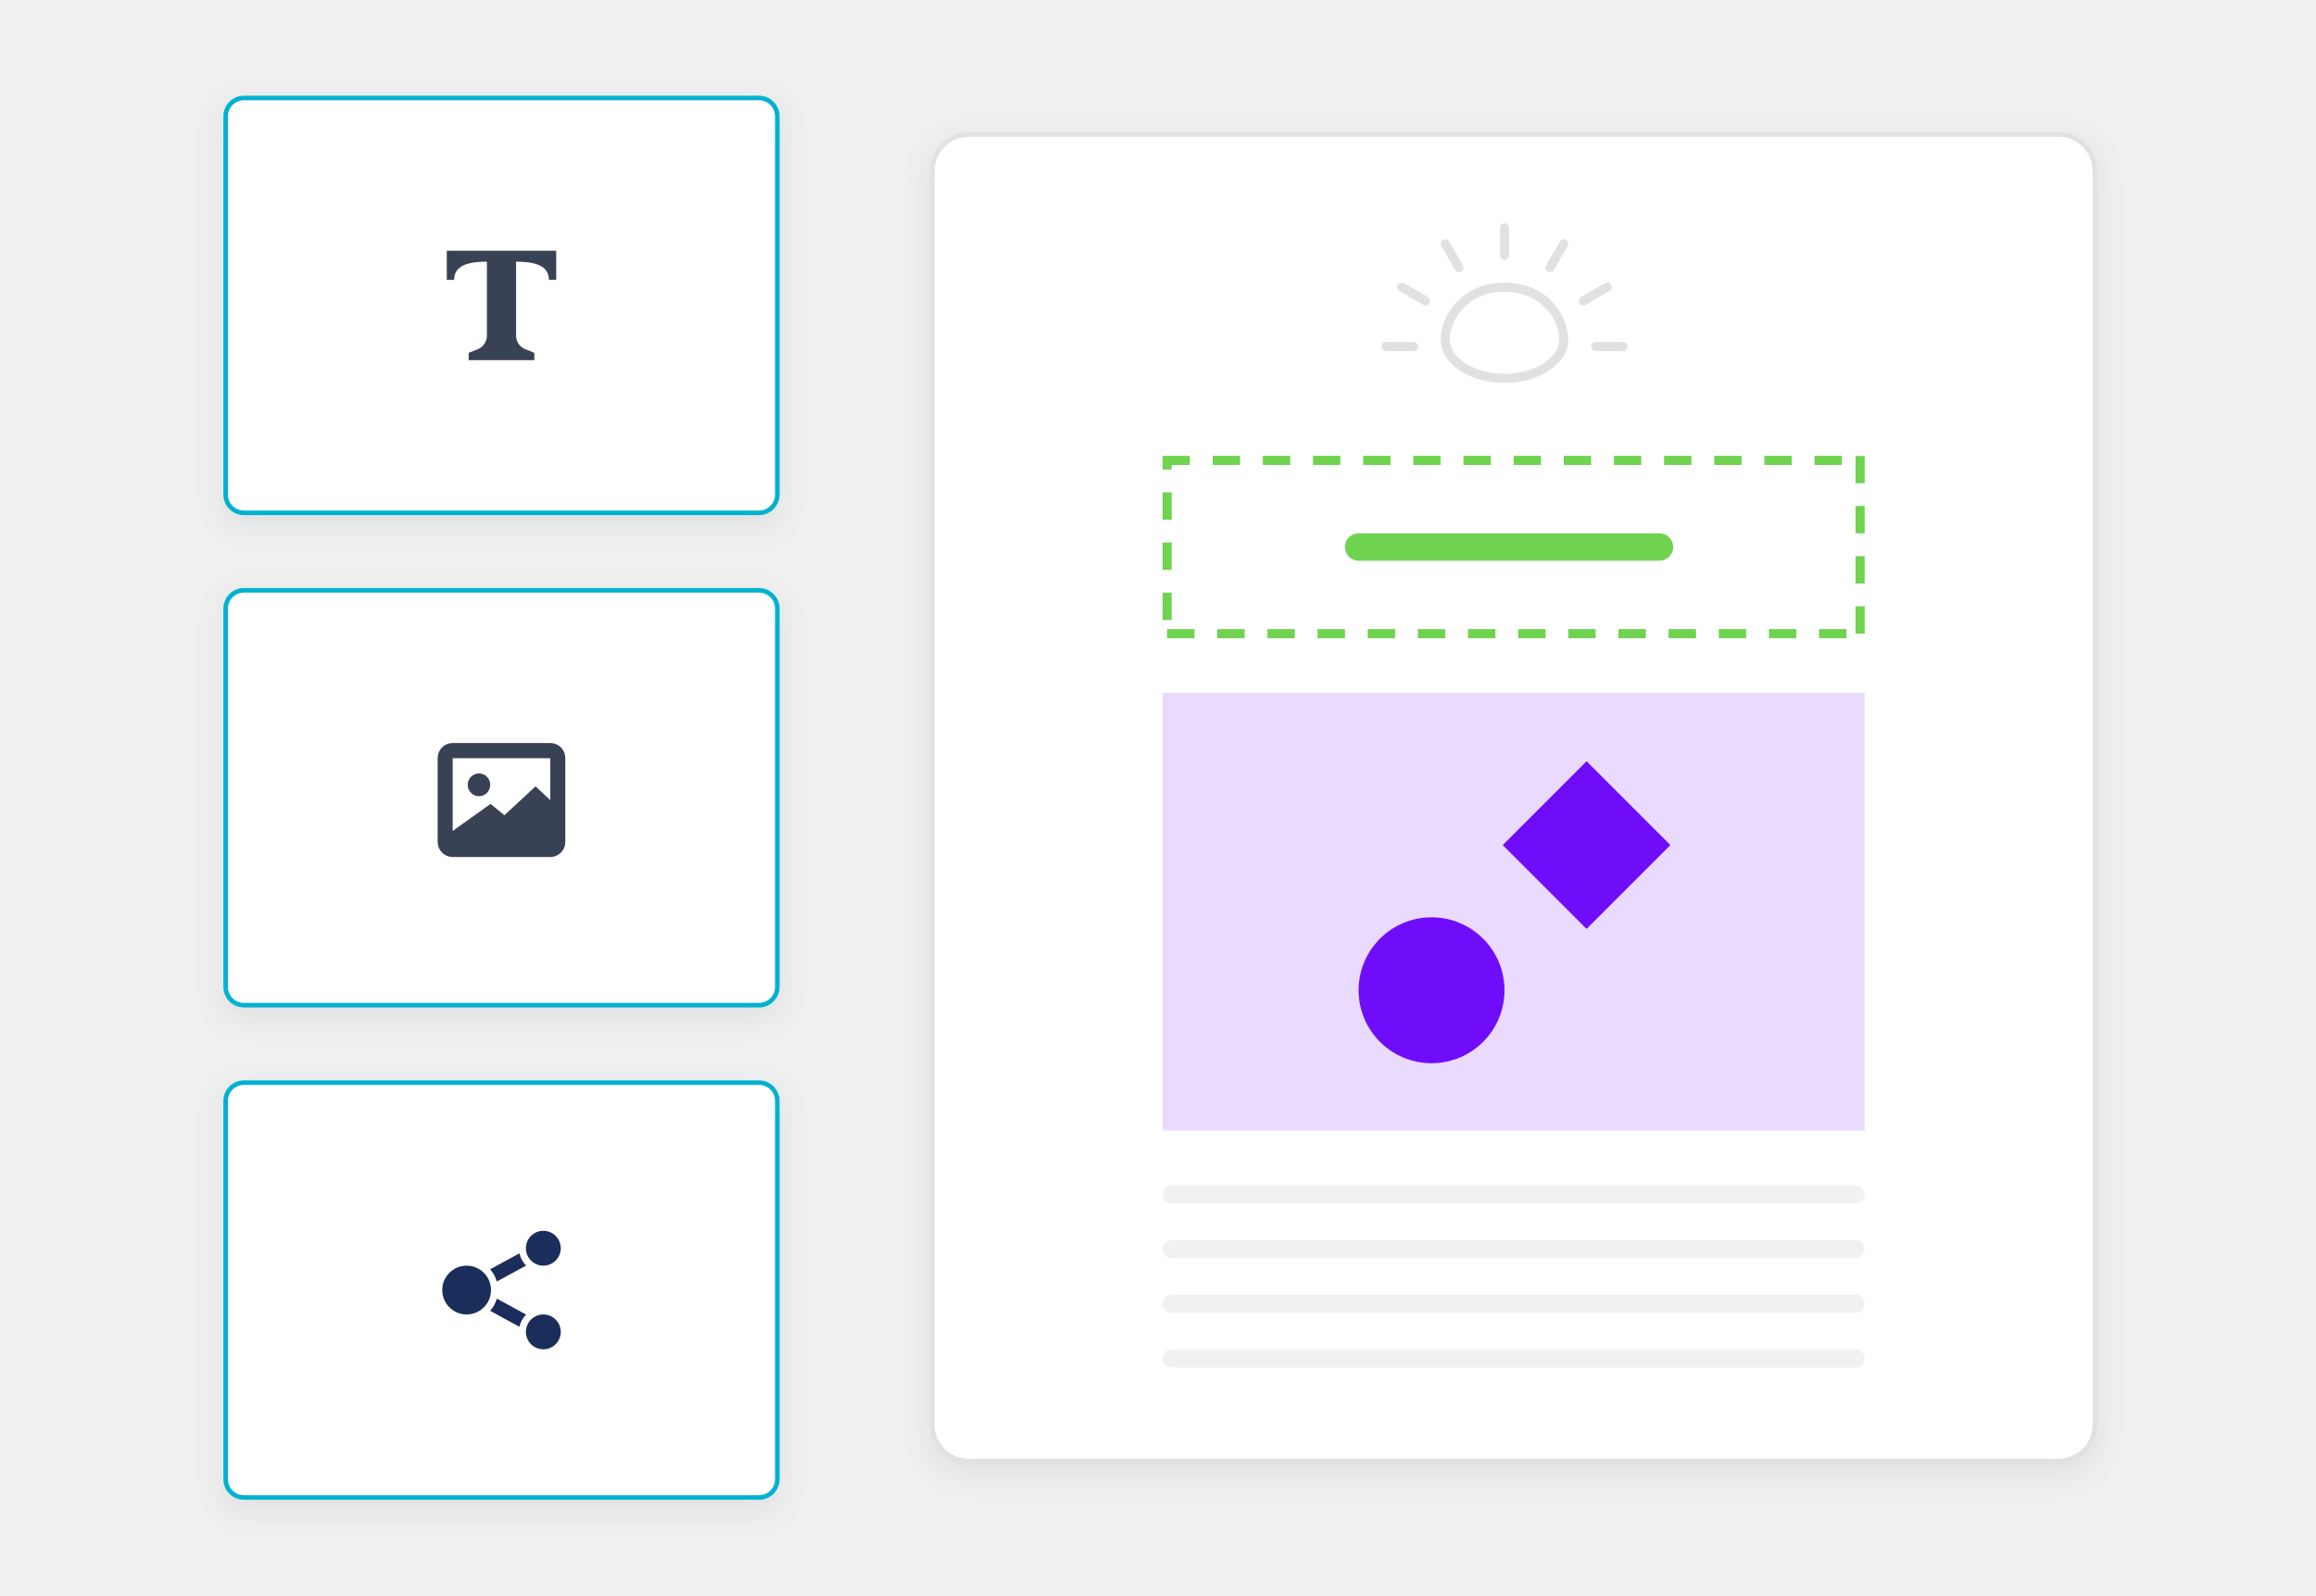
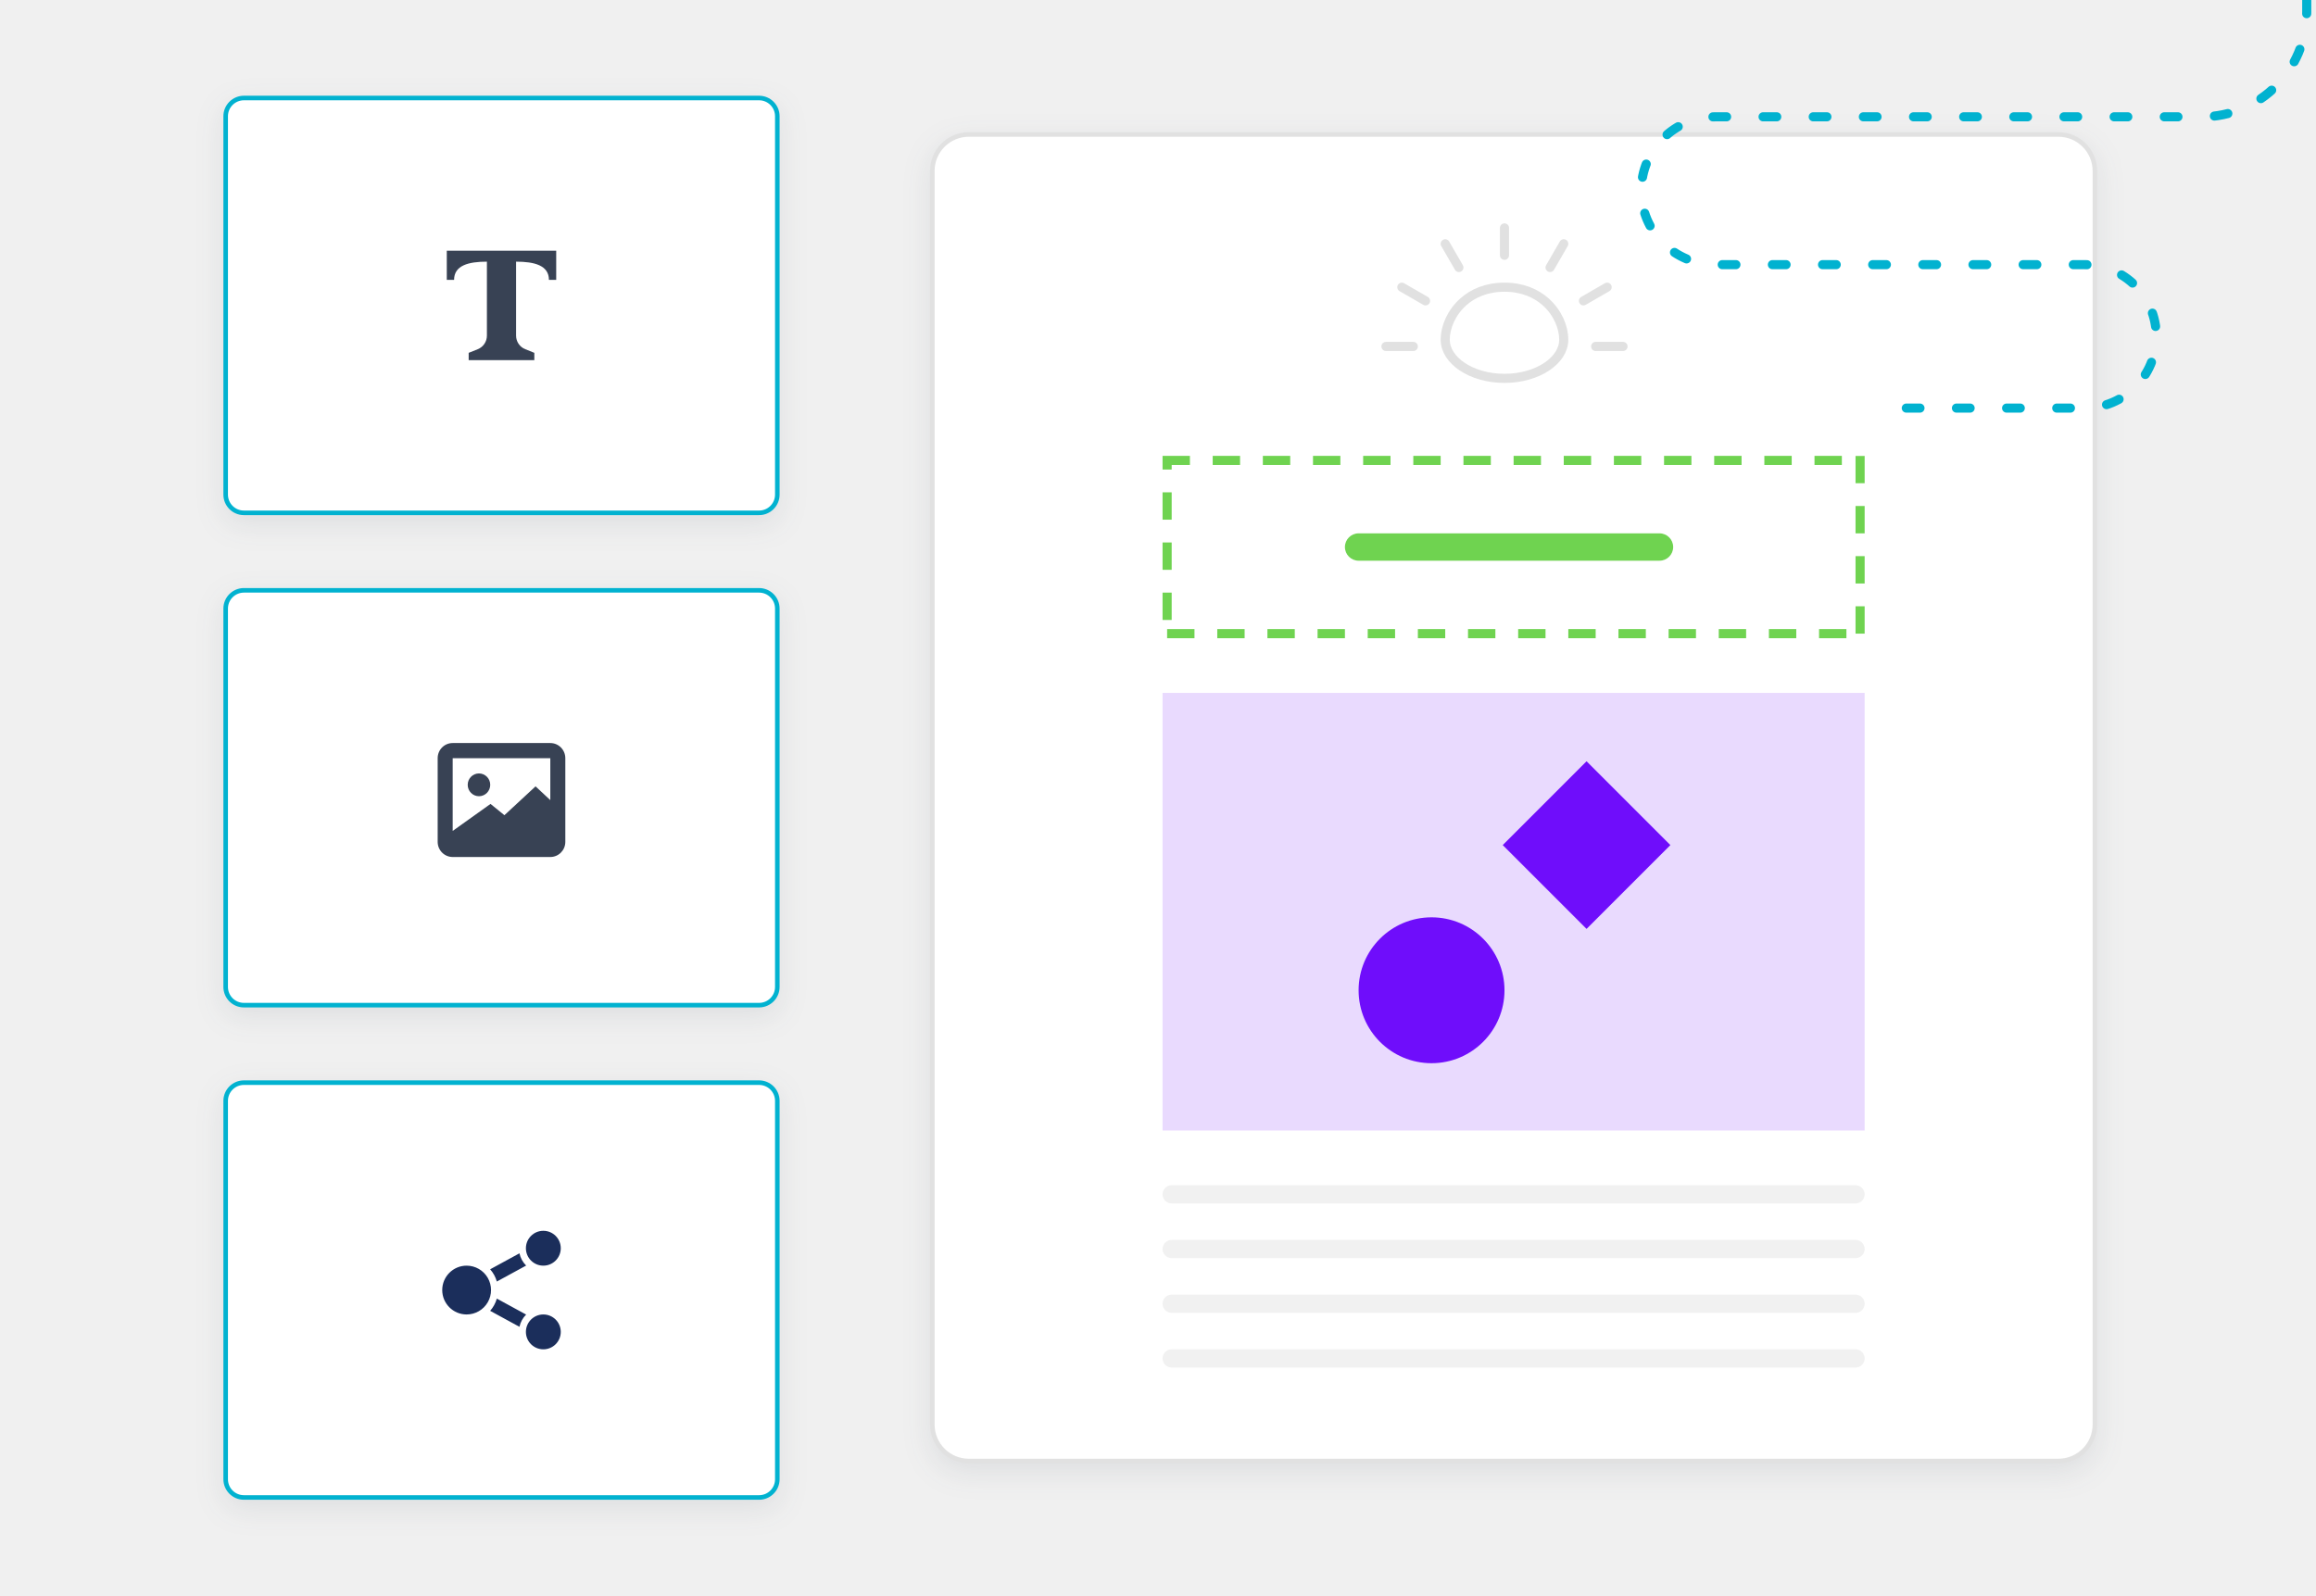
<svg xmlns="http://www.w3.org/2000/svg" xmlns:xlink="http://www.w3.org/1999/xlink" width="508" height="350" viewBox="0 0 508 350">
  <defs>
    <rect id="beautiful-emails-b" width="254" height="290" x="0" y="0" rx="8" />
    <filter id="beautiful-emails-c" width="108.7%" height="107.6%" x="-4.3%" y="-3.1%" filterUnits="objectBoundingBox">
      <feMorphology in="SourceAlpha" operator="dilate" radius="1" result="shadowSpreadOuter1" />
      <feOffset dy="2" in="shadowSpreadOuter1" result="shadowOffsetOuter1" />
      <feGaussianBlur in="shadowOffsetOuter1" result="shadowBlurOuter1" stdDeviation="3" />
      <feComposite in="shadowBlurOuter1" in2="SourceAlpha" operator="out" result="shadowBlurOuter1" />
      <feColorMatrix in="shadowBlurOuter1" values="0 0 0 0 0.208   0 0 0 0 0.259   0 0 0 0 0.329  0 0 0 0.101 0" />
    </filter>
    <rect id="beautiful-emails-e" width="154" height="96" x="0" y="0" />
    <rect id="beautiful-emails-a" width="154" height="40" x="0" y="0" />
    <mask id="beautiful-emails-g" width="154" height="40" x="0" y="0" fill="#fff" maskContentUnits="userSpaceOnUse" maskUnits="objectBoundingBox">
      <use xlink:href="#beautiful-emails-a" />
    </mask>
    <rect id="beautiful-emails-i" width="120" height="90" x="0" y="0" rx="4" />
    <filter id="beautiful-emails-h" width="118.3%" height="124.4%" x="-9.2%" y="-10%" filterUnits="objectBoundingBox">
      <feMorphology in="SourceAlpha" operator="dilate" radius="1" result="shadowSpreadOuter1" />
      <feOffset dy="2" in="shadowSpreadOuter1" result="shadowOffsetOuter1" />
      <feGaussianBlur in="shadowOffsetOuter1" result="shadowBlurOuter1" stdDeviation="3" />
      <feComposite in="shadowBlurOuter1" in2="SourceAlpha" operator="out" result="shadowBlurOuter1" />
      <feColorMatrix in="shadowBlurOuter1" values="0 0 0 0 0.208   0 0 0 0 0.259   0 0 0 0 0.329  0 0 0 0.101 0" />
    </filter>
    <rect id="beautiful-emails-k" width="120" height="90" x="0" y="0" rx="4" />
    <filter id="beautiful-emails-j" width="118.3%" height="124.4%" x="-9.2%" y="-10%" filterUnits="objectBoundingBox">
      <feMorphology in="SourceAlpha" operator="dilate" radius="1" result="shadowSpreadOuter1" />
      <feOffset dy="2" in="shadowSpreadOuter1" result="shadowOffsetOuter1" />
      <feGaussianBlur in="shadowOffsetOuter1" result="shadowBlurOuter1" stdDeviation="3" />
      <feComposite in="shadowBlurOuter1" in2="SourceAlpha" operator="out" result="shadowBlurOuter1" />
      <feColorMatrix in="shadowBlurOuter1" values="0 0 0 0 0.208   0 0 0 0 0.259   0 0 0 0 0.329  0 0 0 0.101 0" />
    </filter>
    <rect id="beautiful-emails-m" width="120" height="90" x="0" y="0" rx="4" />
    <filter id="beautiful-emails-l" width="118.3%" height="124.4%" x="-9.2%" y="-10%" filterUnits="objectBoundingBox">
      <feMorphology in="SourceAlpha" operator="dilate" radius="1" result="shadowSpreadOuter1" />
      <feOffset dy="2" in="shadowSpreadOuter1" result="shadowOffsetOuter1" />
      <feGaussianBlur in="shadowOffsetOuter1" result="shadowBlurOuter1" stdDeviation="3" />
      <feComposite in="shadowBlurOuter1" in2="SourceAlpha" operator="out" result="shadowBlurOuter1" />
      <feColorMatrix in="shadowBlurOuter1" values="0 0 0 0 0.208   0 0 0 0 0.259   0 0 0 0 0.329  0 0 0 0.101 0" />
    </filter>
  </defs>
  <g fill="none" fill-rule="evenodd">
    <g transform="translate(205 30)">
      <mask id="beautiful-emails-d" fill="#fff">
        <use xlink:href="#beautiful-emails-b" />
      </mask>
      <use fill="#000" filter="url(#beautiful-emails-c)" xlink:href="#beautiful-emails-b" />
      <rect width="255" height="291" x="-.5" y="-.5" fill="#FFF" stroke="#E1E1E1" rx="8" />
      <g mask="url(#beautiful-emails-d)">
        <g transform="translate(50 122)">
          <mask id="beautiful-emails-f" fill="#fff">
            <use xlink:href="#beautiful-emails-e" />
          </mask>
          <use fill="#6F0DFB" fill-opacity=".15" xlink:href="#beautiful-emails-e" />
          <circle cx="59" cy="65.234" r="16" fill="#6F0DFB" mask="url(#beautiful-emails-f)" />
          <rect width="26" height="26" x="80" y="20.385" fill="#6F0DFB" mask="url(#beautiful-emails-f)" transform="rotate(-45 93 33.385)" />
          <rect width="154" height="4" y="108" fill="#F1F1F1" rx="2" />
          <rect width="154" height="4" y="120" fill="#F1F1F1" rx="2" />
          <rect width="154" height="4" y="132" fill="#F1F1F1" rx="2" />
          <rect width="154" height="4" y="144" fill="#F1F1F1" rx="2" />
        </g>
      </g>
      <g mask="url(#beautiful-emails-d)">
        <g transform="translate(50 70)">
          <use stroke="#6FD350" stroke-dasharray="6 5" stroke-width="4" mask="url(#beautiful-emails-g)" xlink:href="#beautiful-emails-a" />
          <rect width="72" height="6" x="40" y="17" fill="#6FD350" rx="3" />
        </g>
      </g>
      <path stroke="#E1E1E1" stroke-width="2" d="M125,33 C121.108,33 118.095,34.318 115.955,36.229 C113.319,38.583 112,41.821 112,44.5 C112,46.82 113.441,48.883 115.662,50.39 C118.052,52.012 121.357,53 125,53 C128.643,53 131.948,52.012 134.338,50.39 C136.559,48.883 138,46.82 138,44.5 C138,41.821 136.681,38.583 134.045,36.229 C131.905,34.318 128.892,33 125,33 Z" mask="url(#beautiful-emails-d)" />
      <rect width="8" height="2" x="98" y="45" fill="#E1E1E1" mask="url(#beautiful-emails-d)" rx="1" />
      <rect width="8" height="2" x="101.081" y="33.5" fill="#E1E1E1" mask="url(#beautiful-emails-d)" rx="1" transform="rotate(30 105.081 34.5)" />
      <rect width="8" height="2" x="109.5" y="25.081" fill="#E1E1E1" mask="url(#beautiful-emails-d)" rx="1" transform="rotate(60 113.5 26.081)" />
      <rect width="8" height="2" x="121" y="22" fill="#E1E1E1" mask="url(#beautiful-emails-d)" rx="1" transform="rotate(90 125 23)" />
      <rect width="8" height="2" x="132.5" y="25.081" fill="#E1E1E1" mask="url(#beautiful-emails-d)" rx="1" transform="rotate(120 136.5 26.081)" />
      <rect width="8" height="2" x="140.919" y="33.5" fill="#E1E1E1" mask="url(#beautiful-emails-d)" rx="1" transform="rotate(150 144.919 34.5)" />
      <rect width="8" height="2" x="144" y="45" fill="#E1E1E1" mask="url(#beautiful-emails-d)" rx="1" transform="rotate(180 148 46)" />
    </g>
    <g transform="translate(50 22)">
      <use fill="#000" filter="url(#beautiful-emails-h)" xlink:href="#beautiful-emails-i" />
      <rect width="121" height="91" x="-.5" y="-.5" fill="#FFF" stroke="#01B2D0" rx="4" />
      <path fill="#384254" d="M24,6.4 L22.405,6.4 C22.405,3.2 19.2,2.4 15.2,2.4 L15.2,18.634 C15.2,19.942 15.996,21.119 17.211,21.605 L19.2,22.4 L19.2,24 L4.8,24 L4.8,22.4 L6.789,21.605 C8.004,21.119 8.8,19.942 8.8,18.634 L8.8,2.4 C4.8,2.4 1.6,3.2 1.6,6.4 L0,6.4 L0,0 L24,0 L24,6.4 Z" transform="translate(48 33)" />
    </g>
    <g transform="translate(50 238)">
      <use fill="#000" filter="url(#beautiful-emails-j)" xlink:href="#beautiful-emails-k" />
      <rect width="121" height="91" x="-.5" y="-.5" fill="#FFF" stroke="#01B2D0" rx="4" />
      <path fill="#1B2E5B" fill-rule="nonzero" d="M69.176,50.353 C71.288,50.353 73,52.065 73,54.176 C73,56.288 71.288,58 69.176,58 C67.065,58 65.353,56.288 65.353,54.176 C65.353,52.065 67.065,50.353 69.176,50.353 Z M58.977,46.874 L65.405,50.377 C64.666,51.11 64.156,52.043 63.94,53.062 L57.512,49.556 C58.185,48.793 58.692,47.88 58.977,46.874 L58.977,46.874 Z M52.353,39.647 C54.265,39.647 56.033,40.667 56.989,42.324 C57.945,43.98 57.945,46.02 56.989,47.676 C56.033,49.333 54.265,50.353 52.353,50.353 C49.397,50.353 47,47.956 47,45 C47,42.044 49.397,39.647 52.353,39.647 L52.353,39.647 Z M63.94,36.938 C64.16,37.977 64.68,38.904 65.406,39.624 L58.978,43.128 C58.697,42.134 58.195,41.217 57.51,40.444 L63.94,36.938 Z M69.176,32 C71.288,32 73,33.712 73,35.824 C73,37.935 71.288,39.647 69.176,39.647 C67.065,39.647 65.353,37.935 65.353,35.824 C65.353,33.712 67.065,32 69.176,32 Z" />
    </g>
    <g transform="translate(50 130)">
      <use fill="#000" filter="url(#beautiful-emails-l)" xlink:href="#beautiful-emails-m" />
      <rect width="121" height="91" x="-.5" y="-.5" fill="#FFF" stroke="#01B2D0" rx="4" />
      <path fill="#384254" d="M70.706,33 C72.526,33 74,34.488 74,36.32 L74,54.68 C74,56.513 72.534,58 70.706,58 L49.294,58 C47.474,58 46,56.512 46,54.68 L46,36.32 C46,34.487 47.466,33 49.294,33 L70.706,33 Z M70.706,36.333 L49.294,36.333 L49.294,52.278 L57.592,46.355 L60.641,48.83 L67.471,42.503 L70.706,45.523 L70.706,36.333 Z M55.059,39.667 C56.423,39.667 57.529,40.786 57.529,42.167 C57.529,43.547 56.423,44.667 55.059,44.667 C53.694,44.667 52.588,43.547 52.588,42.167 C52.588,40.786 53.694,39.667 55.059,39.667 Z" />
    </g>
+     <path stroke="#01B2D0" stroke-dasharray="3 8" stroke-linecap="round" stroke-linejoin="round" stroke-width="2" d="M505.969,7.10542736e-15 L505.969,2.625 C505.969,15.328 495.671,25.625 482.969,25.625 L376.215,25.625 C367.26,25.625 360,32.885 360,41.84 C360,50.795 367.26,58.055 376.215,58.055 L457.234,58.055 C465.924,58.055 472.969,65.099 472.969,73.789 C472.969,82.479 465.924,89.523 457.234,89.523 L416.602,89.523 L416.602,89.523" />
  </g>
</svg>
